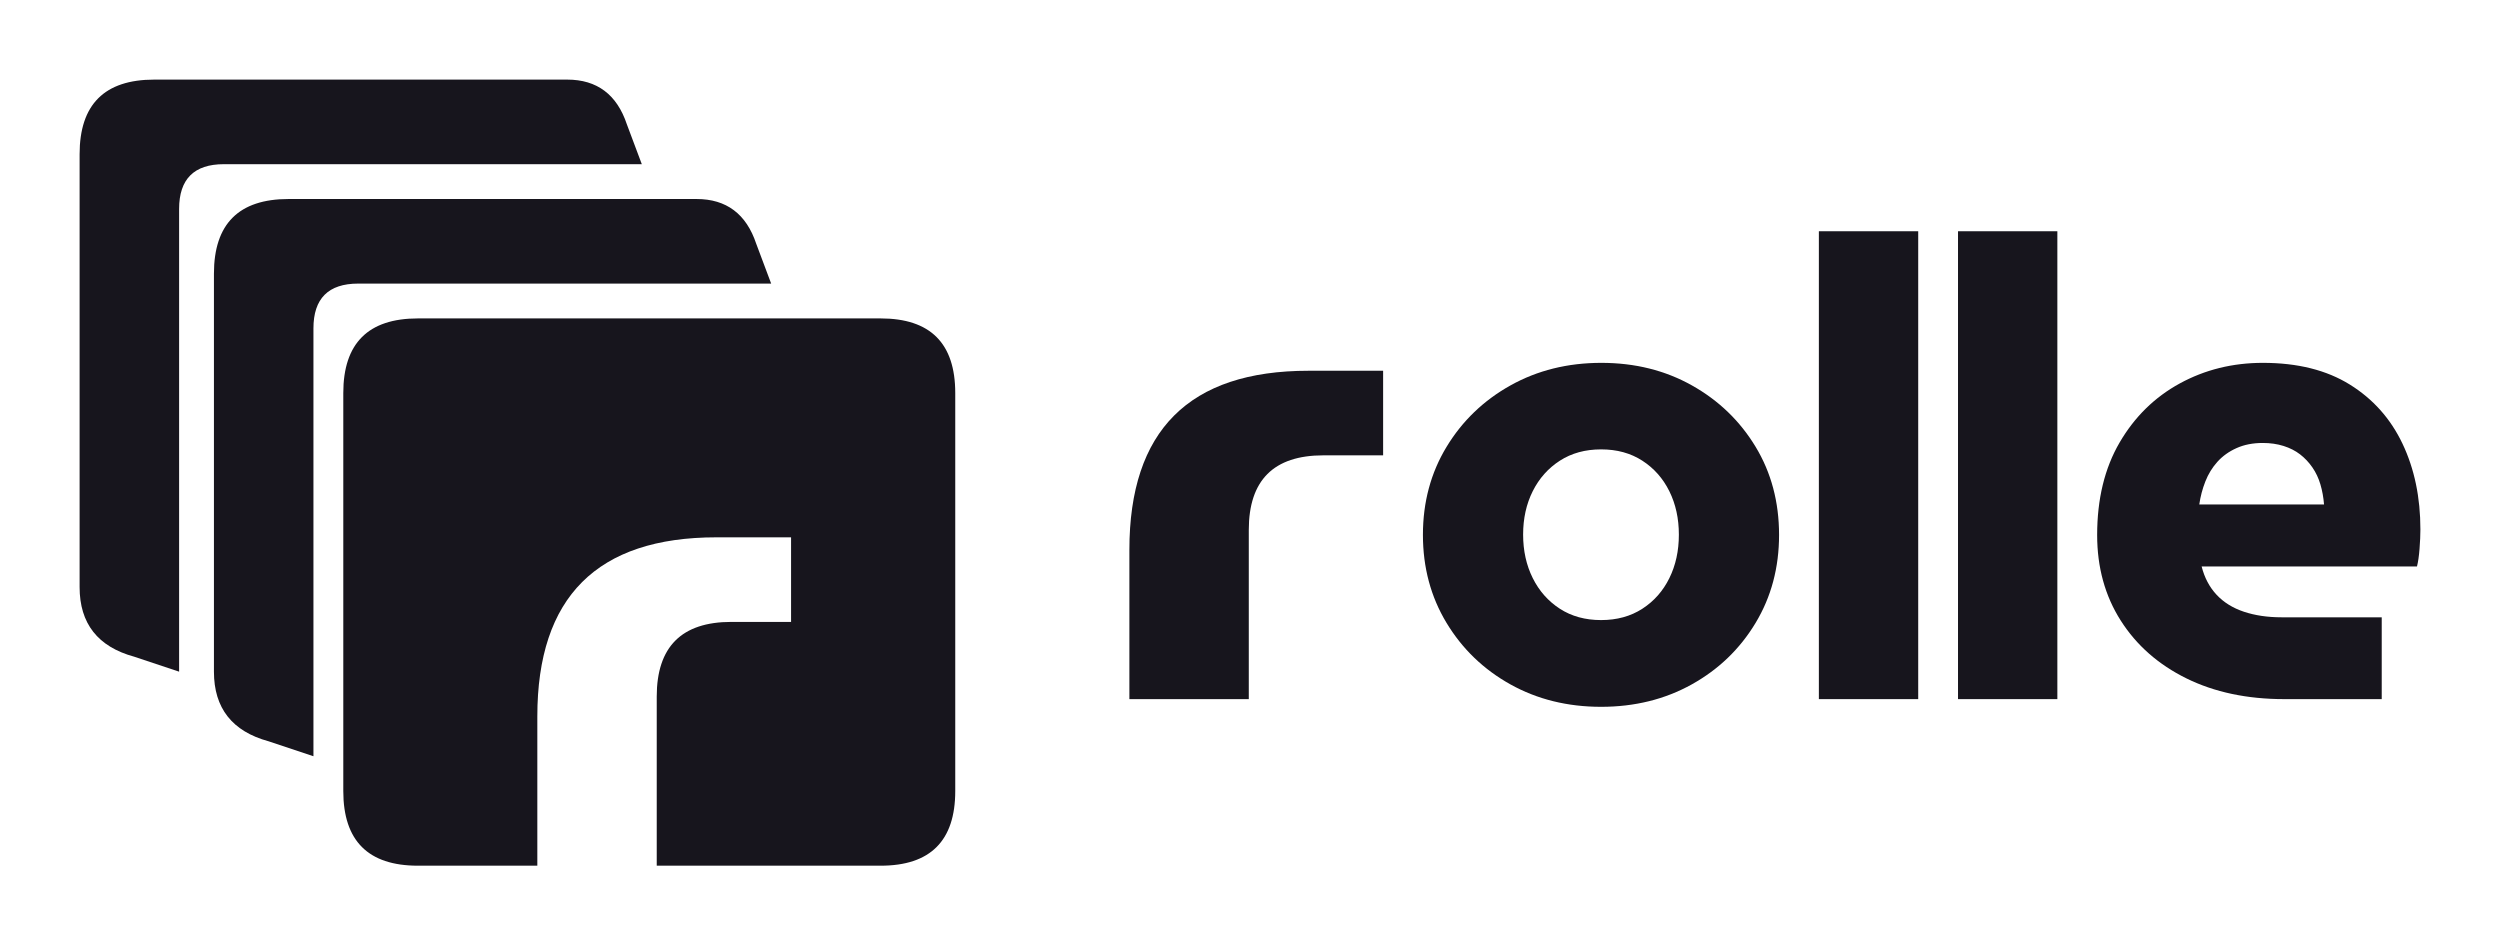
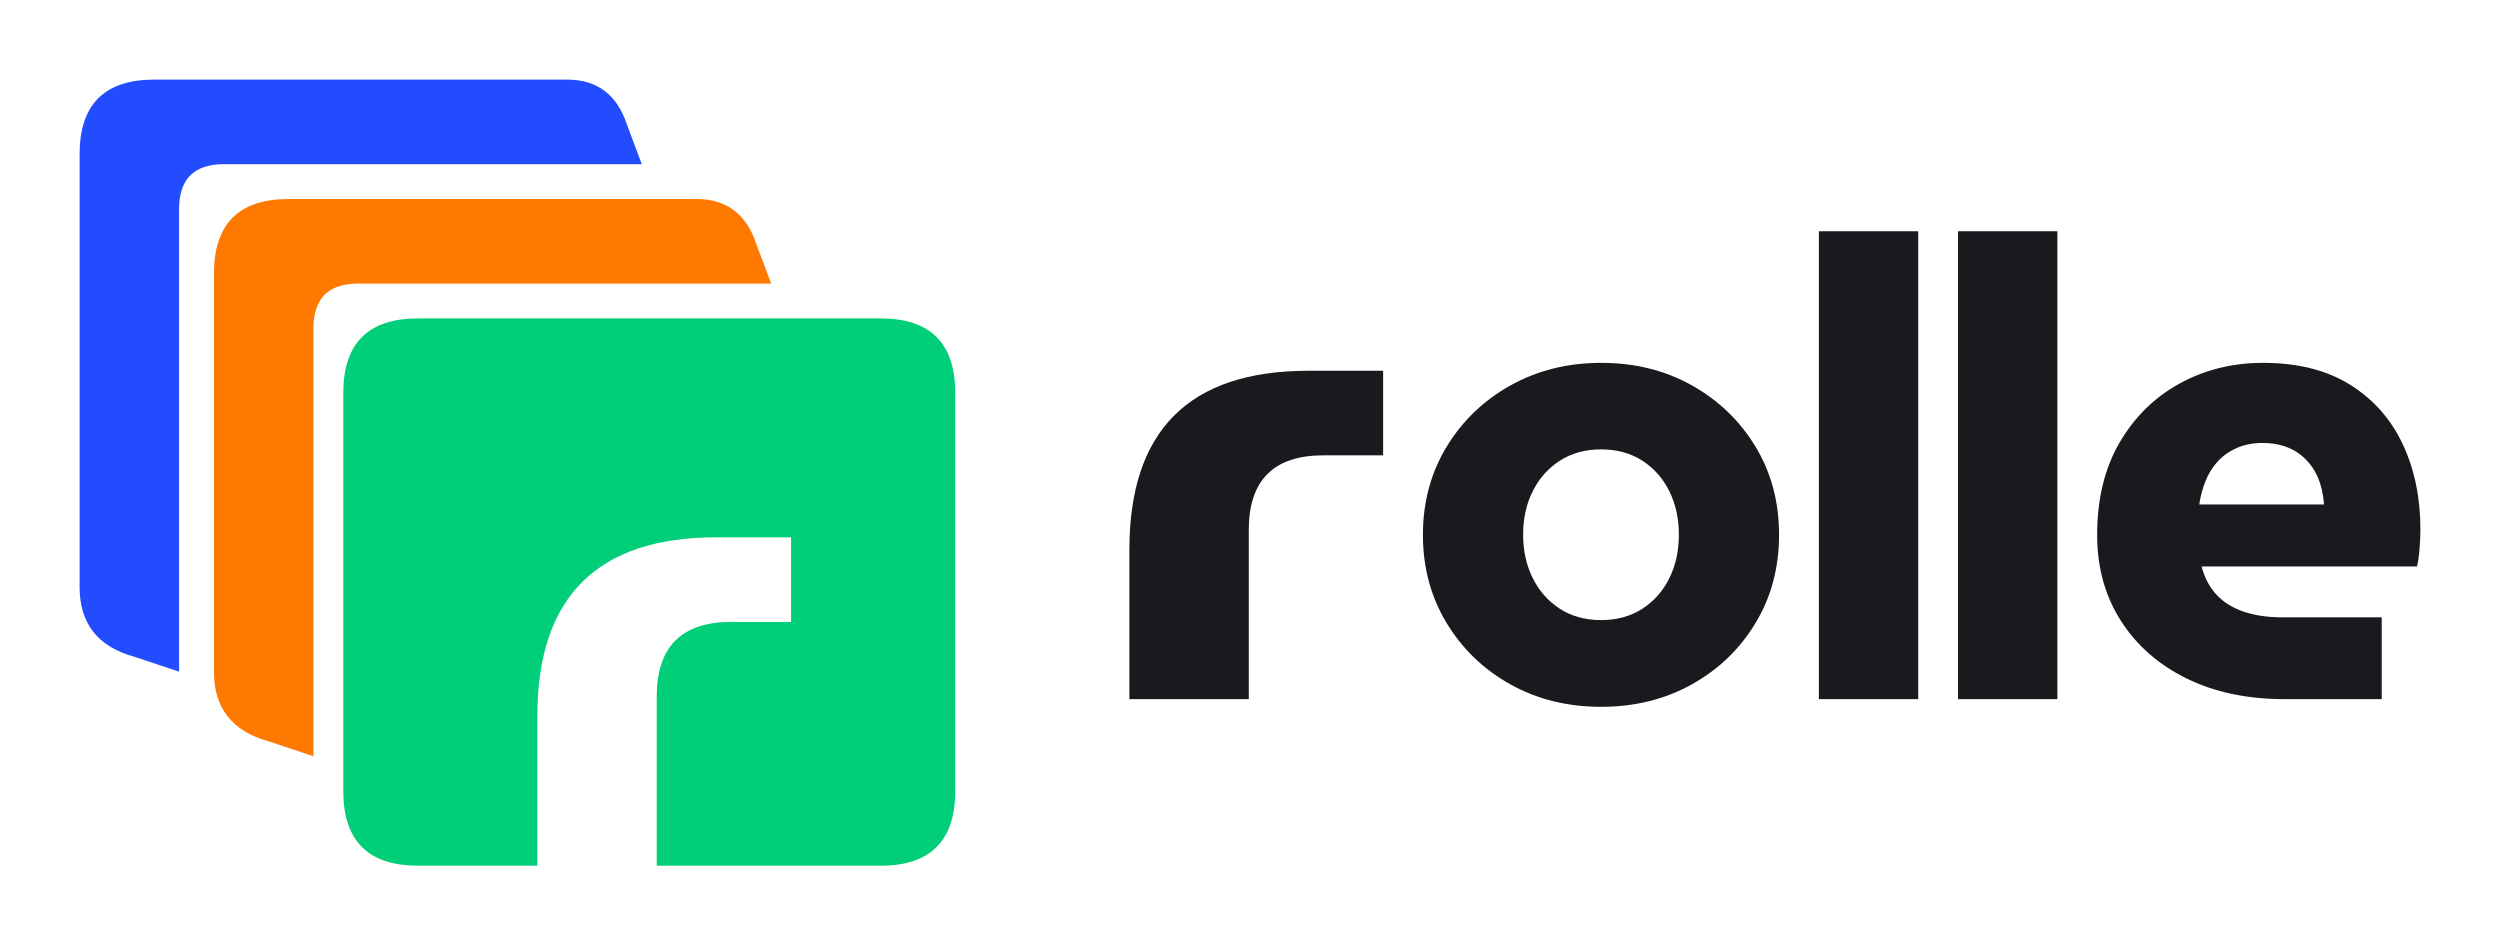
<svg xmlns="http://www.w3.org/2000/svg" width="1004.973" height="380.000" viewBox="0 0 1004.973 380.000" role="img" aria-label="Rolle stack and custom wordmark for light backgrounds">
-   <g transform="translate(-48 -66)" fill="#17151D">
-     <path d="M 110 98 L 276 98 Q 294 98 300 116 L 306 132 L 138 132 Q 120 132 120 150 L 120 336 L 102 330 Q 80 324 80 302 L 80 128 Q 80 98 110 98 Z" />
-     <path d="M 164 146 L 328 146 Q 346 146 352 164 L 358 180 L 192 180 Q 174 180 174 198 L 174 370 L 156 364 Q 134 358 134 336 L 134 176 Q 134 146 164 146 Z" />
-     <path d="M 216 194 L 402 194 Q 432 194 432 224 L 432 384 Q 432 414 402 414 L 312 414 L 312 346 Q 312 316 342 316 L 366 316 L 366 282 L 336 282 Q 264 282 264 354 L 264 414 L 216 414 Q 186 414 186 384 L 186 224 Q 186 194 216 194 Z" />
+   <g transform="translate(-48 -66)">
+     <path fill="#244CFF" d="M 110 98 L 276 98 Q 294 98 300 116 L 306 132 L 138 132 Q 120 132 120 150 L 120 336 L 102 330 Q 80 324 80 302 L 80 128 Q 80 98 110 98 Z" />
+     <path fill="#FF7900" d="M 164 146 L 328 146 Q 346 146 352 164 L 358 180 L 192 180 Q 174 180 174 198 L 174 370 L 156 364 Q 134 358 134 336 L 134 176 Q 134 146 164 146 Z" />
+     <path fill="#00CE78" d="M 216 194 L 402 194 Q 432 194 432 224 L 432 384 Q 432 414 402 414 L 312 414 L 312 346 Q 312 316 342 316 L 366 316 L 366 282 L 336 282 Q 264 282 264 354 L 264 414 L 216 414 Q 186 414 186 384 L 186 224 Q 186 194 216 194 Z" />
  </g>
-   <g transform="translate(454 92.95966)" fill="#17151D">
+   <g transform="translate(454 92.95966)" fill="#181A1E">
    <path id="icon-r" transform="translate(0 56.08068)" d="M 0 132 L 48 132 L 48 64 Q 48 34 78 34 L 102 34 L 102 0 L 72 0 Q 0 0 0 72 Z" />
    <path transform="translate(109.326 188.0807) scale(0.2576448 -0.2576448)" d="M311.667 -12Q233 -12 170.167 23.0Q107.333 58 70.5 118.96Q33.667 179.92 33.667 256.333Q33.667 332.746 70.5 393.54Q107.333 454.333 170.333 489.5Q233.333 524.667 312 524.667Q390.667 524.667 453.333 489.5Q516 454.333 552.667 393.815Q589.333 333.297 589.333 256.15Q589.333 179.667 552.667 118.833Q516 58 453.167 23.0Q390.333 -12 311.667 -12ZM311.63 123.333Q348.667 123.333 376.0 141.0Q403.333 158.667 418.167 188.753Q433 218.839 433 256.586Q433 294.333 418.167 324.333Q403.333 354.333 376.029 372.0Q348.725 389.667 311.696 389.667Q274.667 389.667 247.333 372.025Q220 354.383 205.0 324.438Q190 294.494 190 256.747Q190 219 204.987 188.87Q219.973 158.741 247.283 141.037Q274.594 123.333 311.63 123.333Z" />
    <path transform="translate(262.3071 188.0807) scale(0.2576448 -0.2576448)" d="M57.667 0V730H212.667V0Z" />
    <path transform="translate(318.242 188.0807) scale(0.2576448 -0.2576448)" d="M57.667 0V730H212.667V0Z" />
    <path transform="translate(380.3604 188.0807) scale(0.2576448 -0.2576448)" d="M325.667 0Q238.667 0 173.0 32.333Q107.333 64.667 70.5 122.5Q33.667 180.333 33.667 256Q33.667 340.333 68.667 400.333Q103.667 460.333 162.5 492.5Q221.333 524.667 292.333 524.667Q373.333 524.667 427.833 490.833Q482.333 457 510.167 398.333Q538 339.667 538 264.667Q538 251.667 536.667 234.5Q535.333 217.333 532.667 207H196.667Q203.333 180.667 220.0 162.833Q236.667 145 262.667 136.333Q288.667 127.667 321.333 127.667H477.667V0ZM193 303.667H387.667Q386.333 320.333 382.0 335.0Q377.667 349.667 369.5 361.5Q361.333 373.333 350.333 381.833Q339.333 390.333 324.5 395.0Q309.667 399.667 292 399.667Q269 399.667 251.167 391.667Q233.333 383.667 221.333 370.333Q209.333 357 202.5 339.667Q195.667 322.333 193 303.667Z" />
  </g>
</svg>
